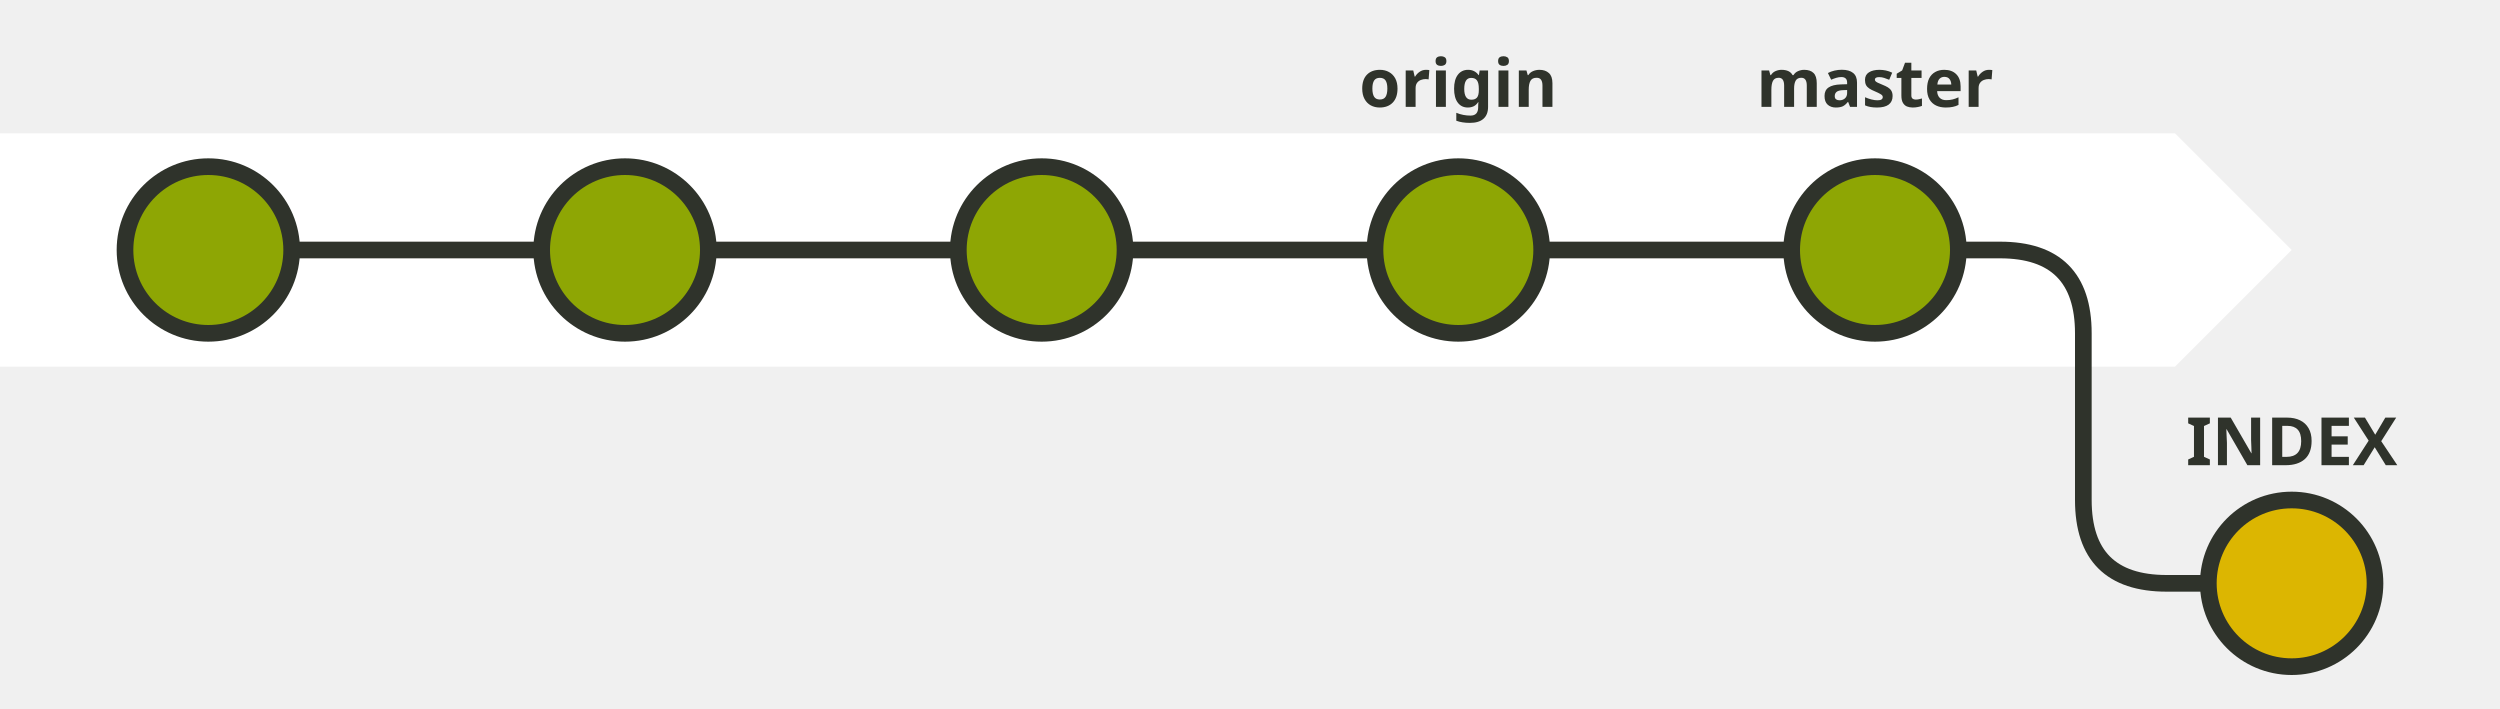
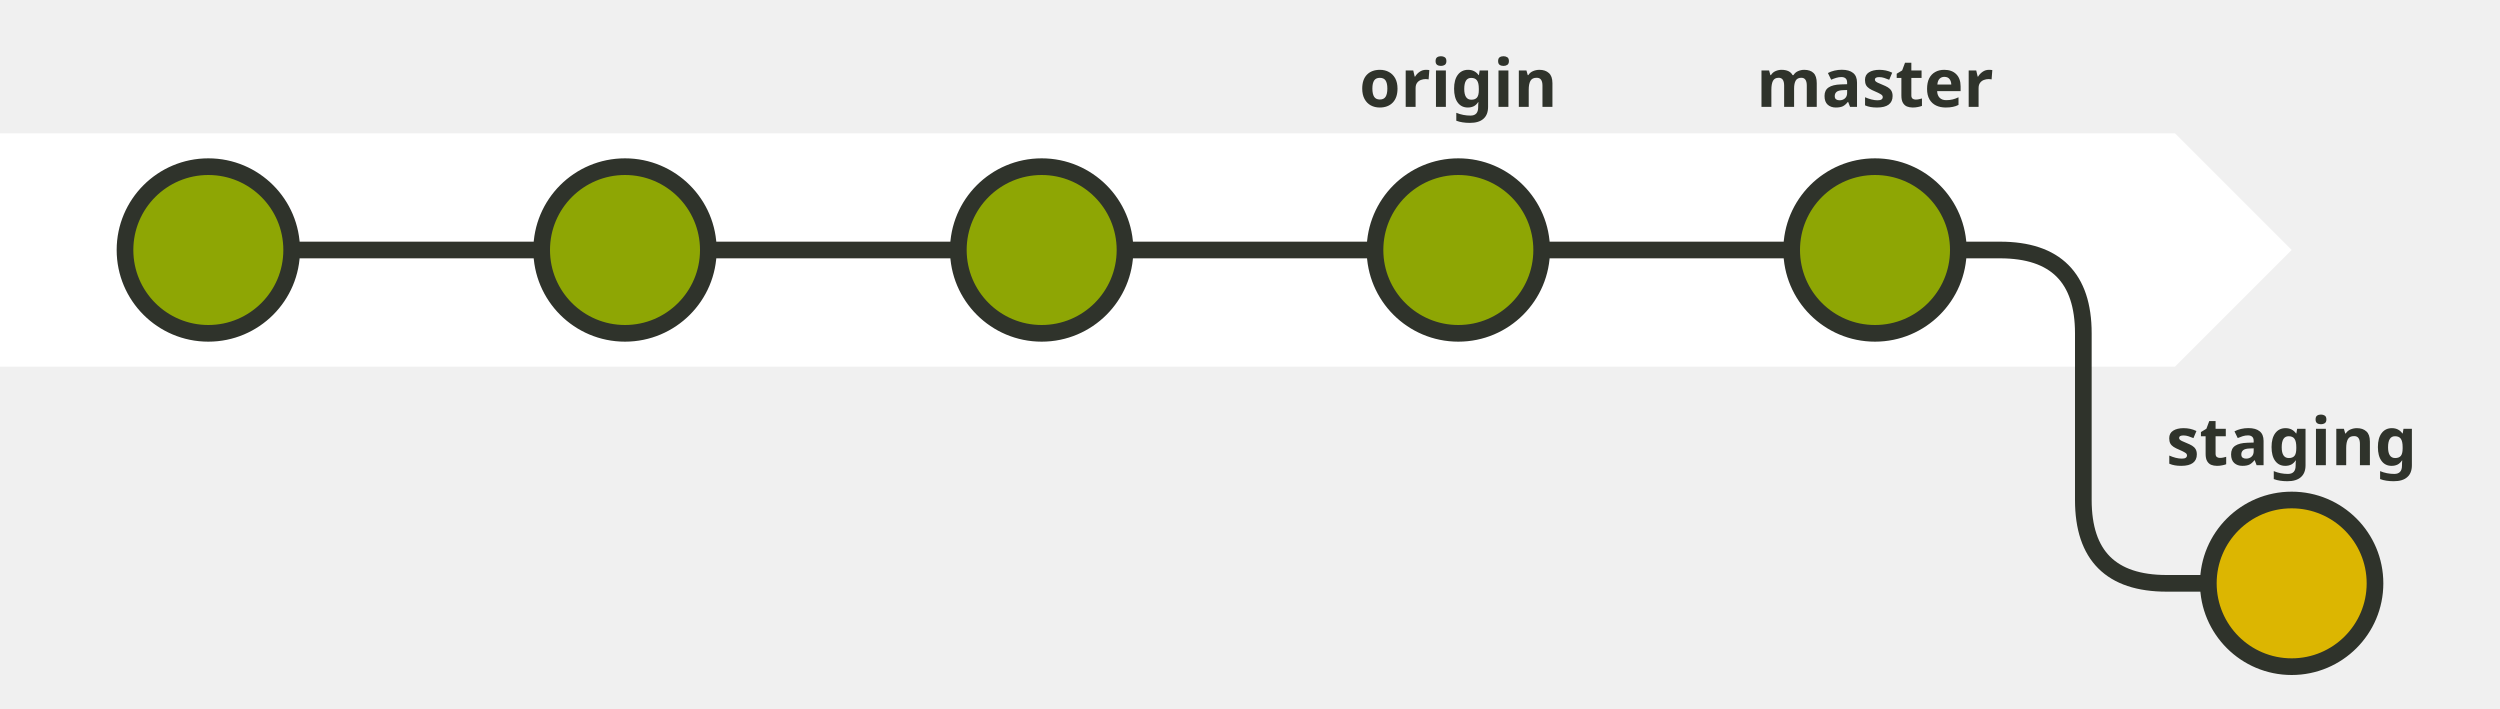
<svg xmlns="http://www.w3.org/2000/svg" id="svg20210417-01-1" width="100%" viewBox="0 0 600 170">
  <style>
      #svg20210417-01-1 {
        border: 1px solid #e8e8e8;
        background-color: #f5f5f5;
      }
      .svg20210417-01-t1 {
        font-family: sans-serif;
        font-size: 16px;
        font-weight: bold;
        text-anchor: middle;
        dominant-baseline: middle;
      }
  </style>
  <path stroke="none" fill="#ffffff" d="M 0 32 L 522 32 L 550 60 L 522 88 L 0 88 Z" />
  <path stroke-width="4" fill="none" stroke="#2f332b" d="M 70 60 L 130 60" />
  <path stroke-width="4" fill="none" stroke="#2f332b" d="M 170 60 L 230 60" />
  <path stroke-width="4" fill="none" stroke="#2f332b" d="M 270 60 L 330 60" />
  <path stroke-width="4" fill="none" stroke="#2f332b" d="M 370 60 L 430 60" />
  <path stroke-width="4" fill="none" stroke="#2f332b" d="M 470 60 L 480 60 Q 500 60 500 80 L 500 120 Q 500 140 520 140 L 530 140" />
  <circle cx="50" cy="60" r="20" stroke-width="4" stroke="#2f332b" fill="#8ea604" />
  <circle cx="150" cy="60" r="20" stroke-width="4" stroke="#2f332b" fill="#8ea604" />
  <circle cx="250" cy="60" r="20" stroke-width="4" stroke="#2f332b" fill="#8ea604" />
  <circle cx="350" cy="60" r="20" stroke-width="4" stroke="#2f332b" fill="#8ea604" />
  <circle cx="450" cy="60" r="20" stroke-width="4" stroke="#2f332b" fill="#8ea604" />
  <circle cx="550" cy="140" r="20" stroke-width="4" stroke="#2f332b" fill="#dcb601" />
  <text class="svg20210417-01-t1" x="350" y="20" fill="#2f332b">origin</text>
  <text class="svg20210417-01-t1" x="450" y="20" fill="#2f332b">master</text>
-   <text class="svg20210417-01-t1" x="550" y="106" fill="#2f332b">INDEX</text>
+   <text class="svg20210417-01-t1" x="550" y="106" fill="#2f332b">staging</text>
</svg>
